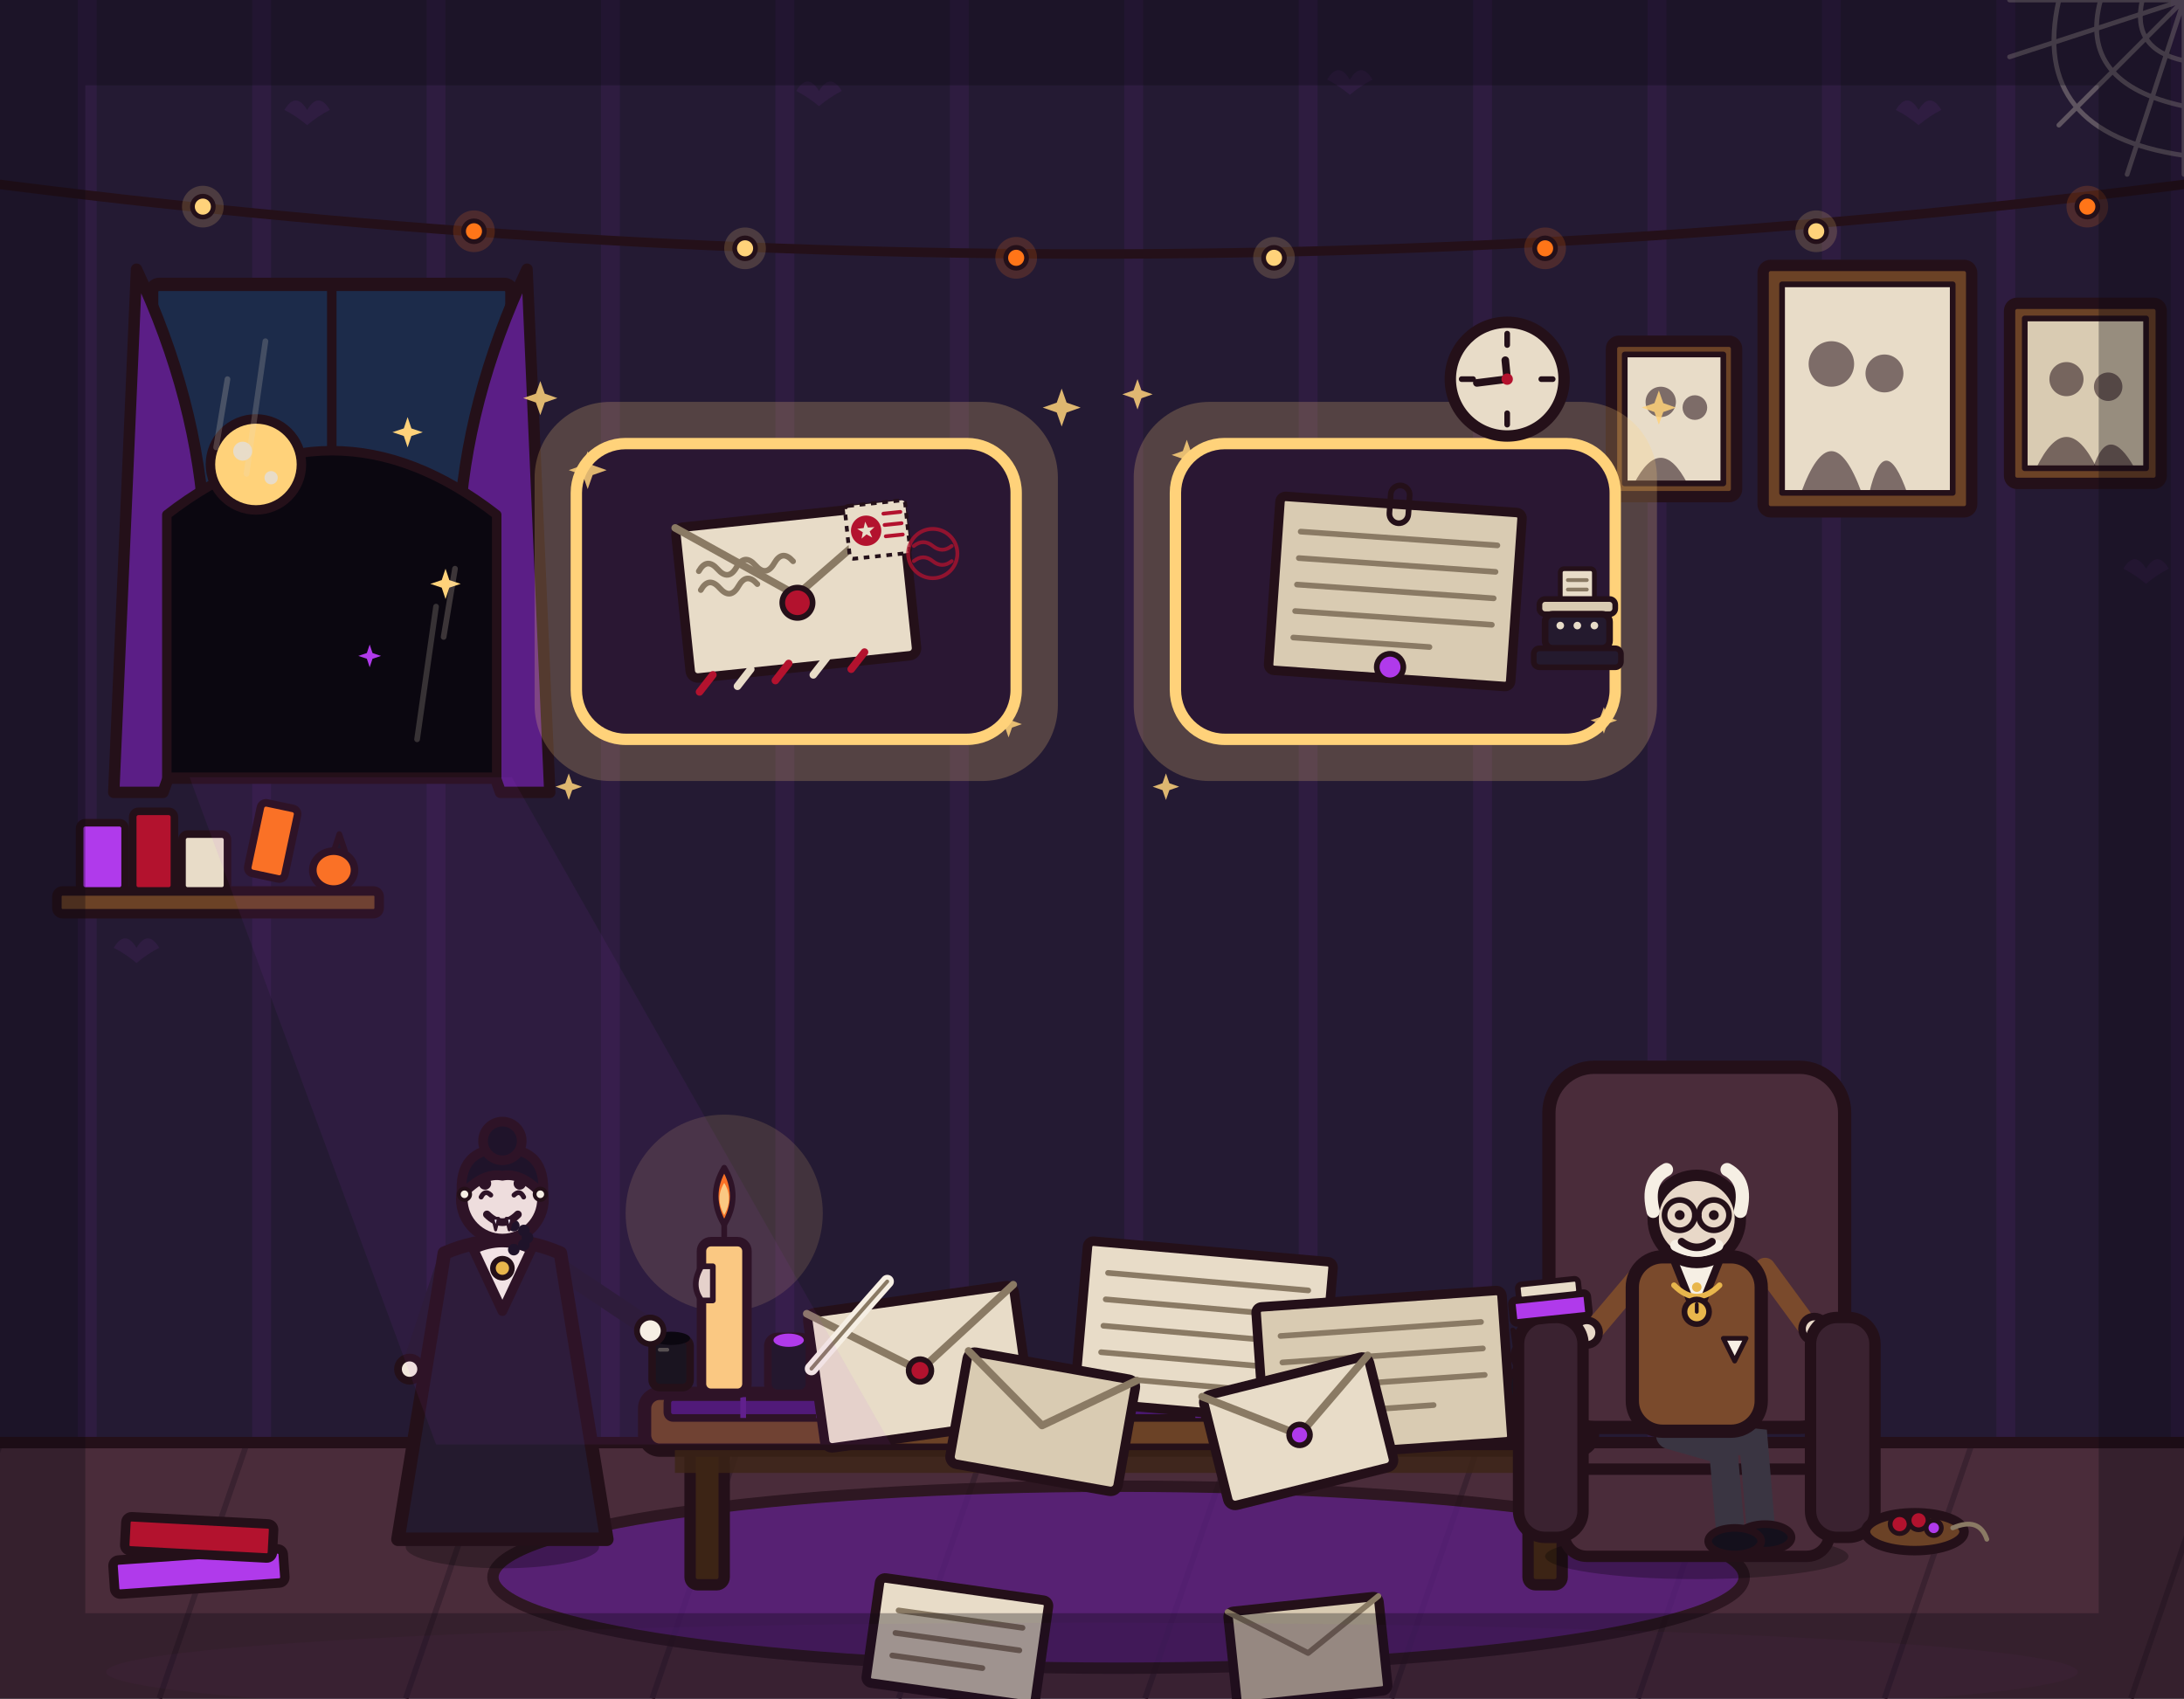
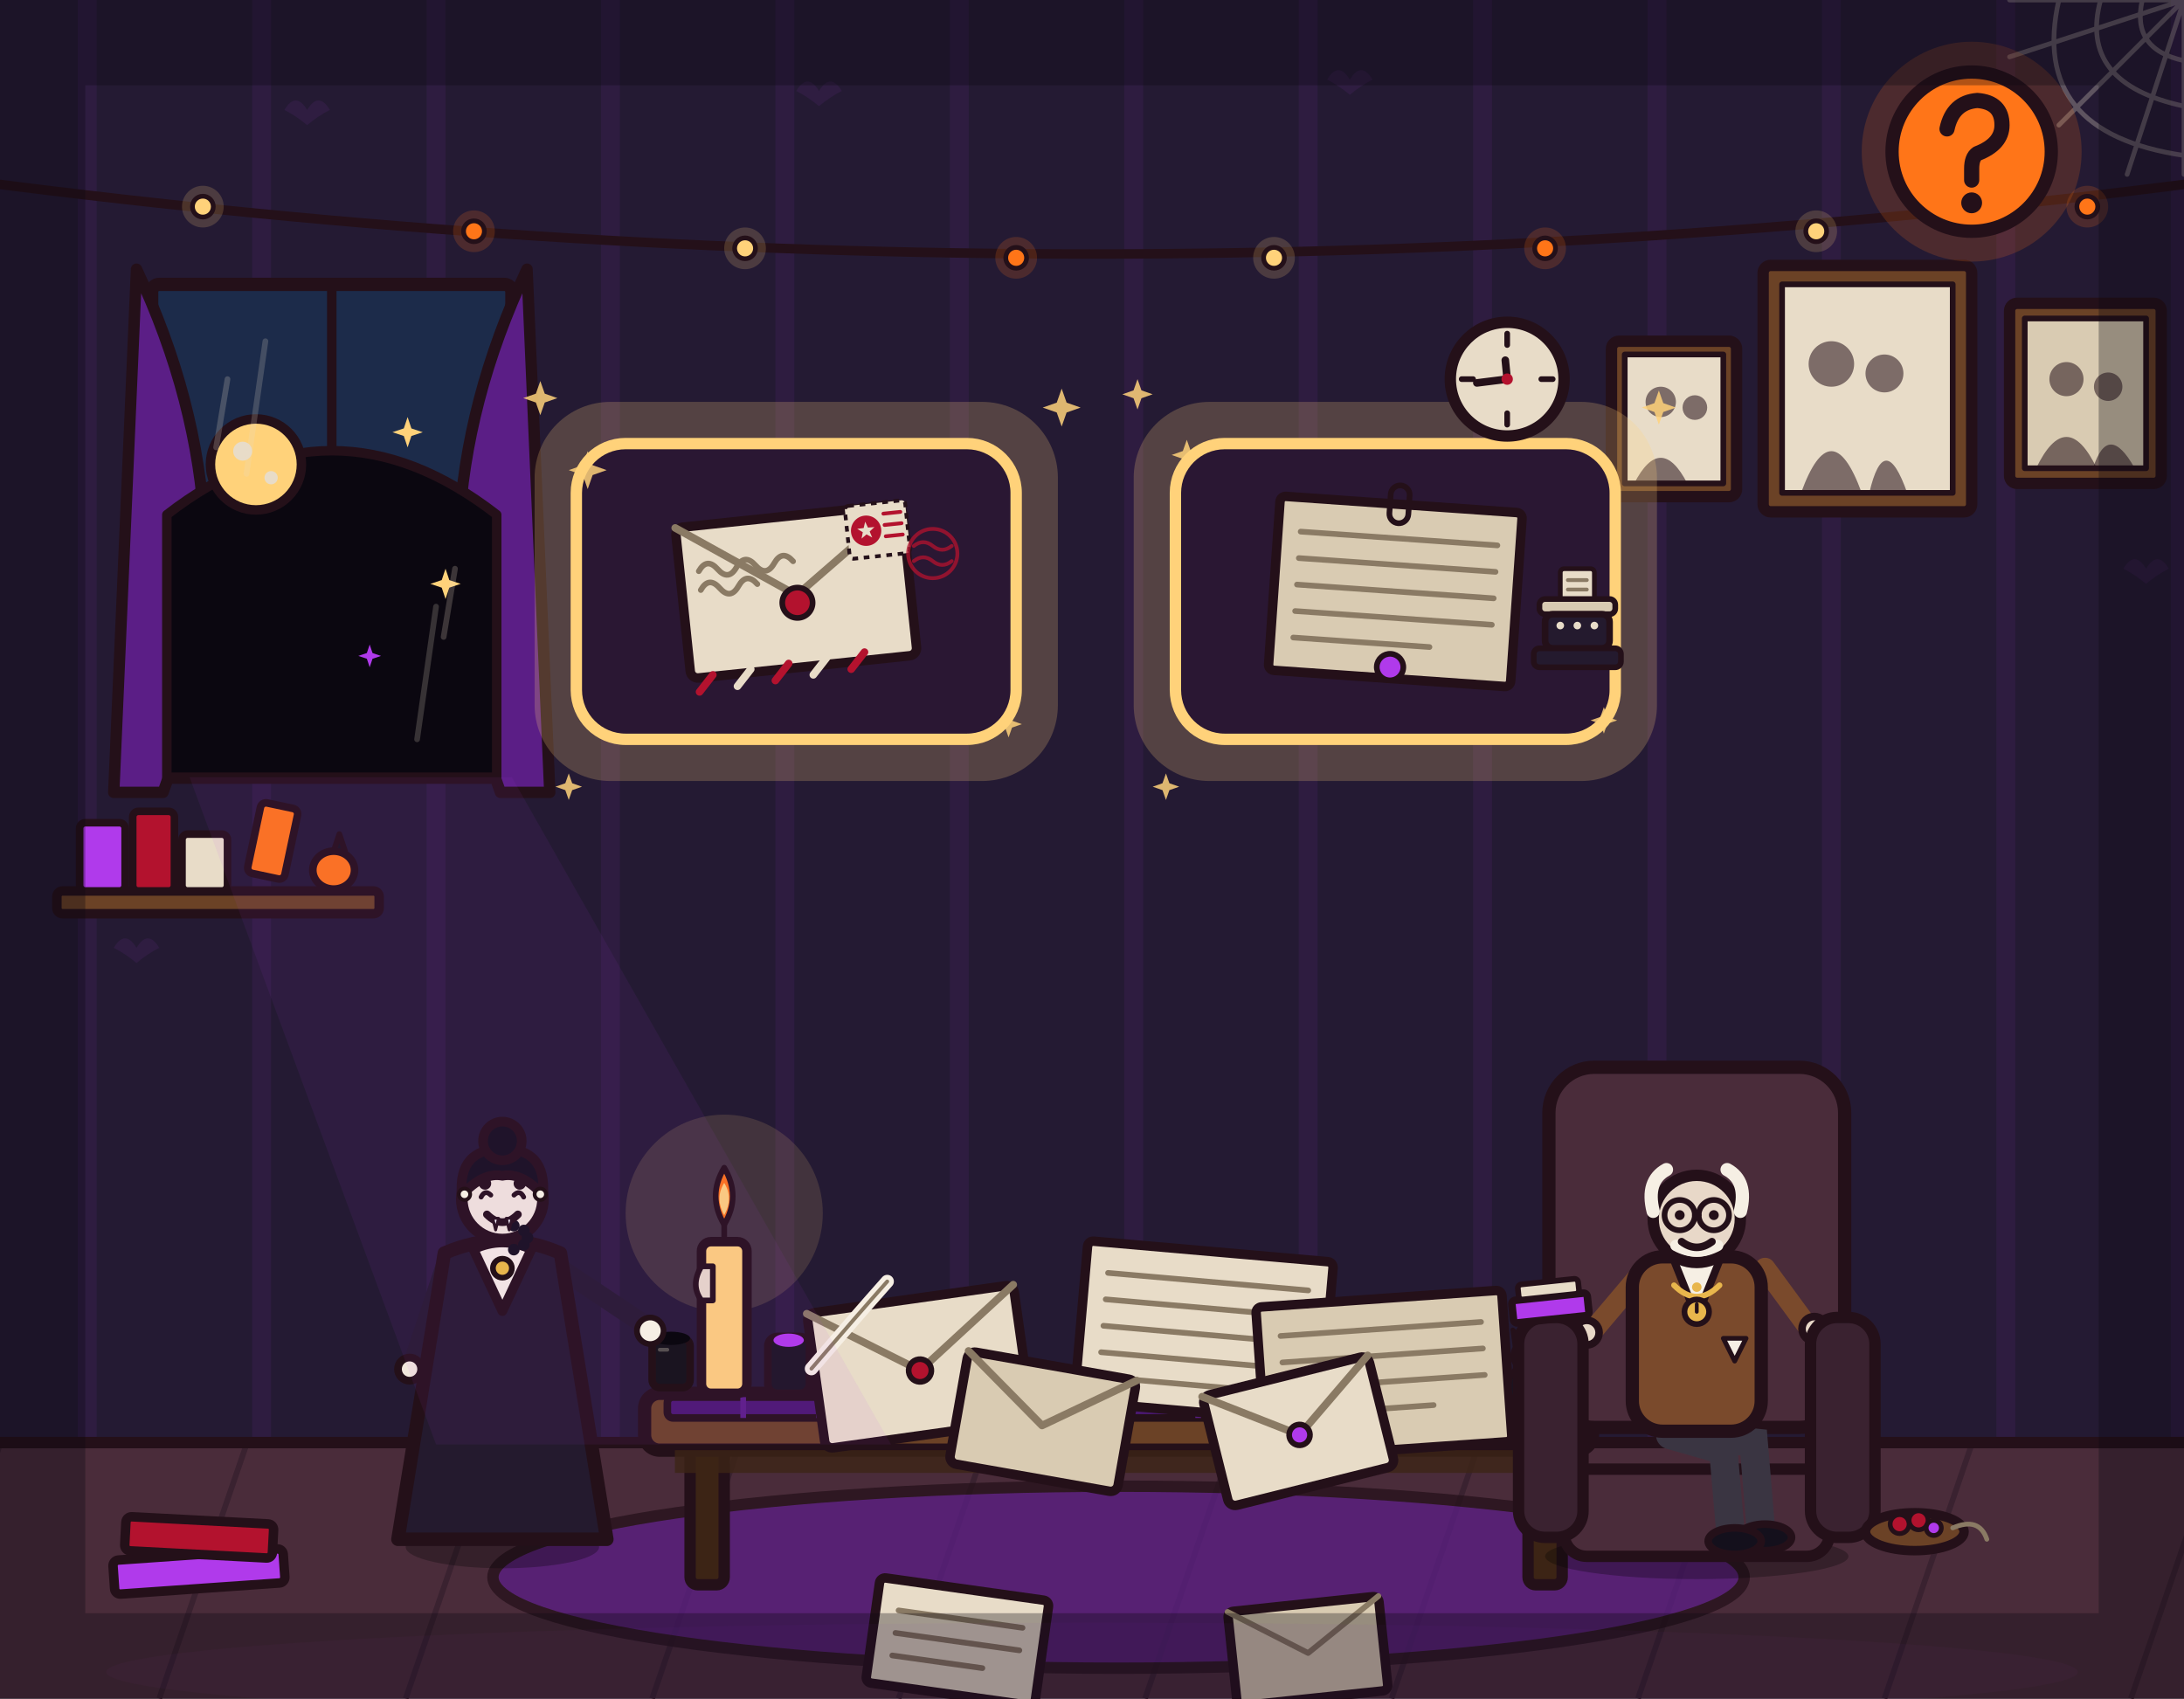
<svg xmlns="http://www.w3.org/2000/svg" viewBox="0 0 1152 896" width="1152" height="896">
  <rect x="0" y="0" width="1152" height="896" fill="#241a33" />
  <path d="M46 0V762M138 0V762M230 0V762M322 0V762M414 0V762M506 0V762M598 0V762M690 0V762M782 0V762M874 0V762M966 0V762M1058 0V762M1150 0V762" stroke="#b03aeb" stroke-width="10" opacity=".07" fill="none" />
  <path d="M-10 96 Q576 172 1162 96" fill="none" stroke="#241019" stroke-width="5" stroke-linecap="round" />
  <g>
    <circle cx="107" cy="109" r="11" fill="#ffd27a" opacity=".18" />
    <circle cx="107" cy="109" r="5.5" fill="#ffd27a" stroke="#241019" stroke-width="2.5" stroke-linejoin="round" />
    <circle cx="250" cy="122" r="11" fill="#ff7518" opacity=".18" />
    <circle cx="250" cy="122" r="5.5" fill="#ff7518" stroke="#241019" stroke-width="2.5" stroke-linejoin="round" />
    <circle cx="393" cy="131" r="11" fill="#ffd27a" opacity=".18" />
    <circle cx="393" cy="131" r="5.5" fill="#ffd27a" stroke="#241019" stroke-width="2.5" stroke-linejoin="round" />
    <circle cx="536" cy="136" r="11" fill="#ff7518" opacity=".18" />
    <circle cx="536" cy="136" r="5.5" fill="#ff7518" stroke="#241019" stroke-width="2.5" stroke-linejoin="round" />
    <circle cx="672" cy="136" r="11" fill="#ffd27a" opacity=".18" />
    <circle cx="672" cy="136" r="5.5" fill="#ffd27a" stroke="#241019" stroke-width="2.5" stroke-linejoin="round" />
    <circle cx="815" cy="131" r="11" fill="#ff7518" opacity=".18" />
    <circle cx="815" cy="131" r="5.5" fill="#ff7518" stroke="#241019" stroke-width="2.5" stroke-linejoin="round" />
    <circle cx="958" cy="122" r="11" fill="#ffd27a" opacity=".18" />
    <circle cx="958" cy="122" r="5.5" fill="#ffd27a" stroke="#241019" stroke-width="2.5" stroke-linejoin="round" />
    <circle cx="1101" cy="109" r="11" fill="#ff7518" opacity=".18" />
    <circle cx="1101" cy="109" r="5.5" fill="#ff7518" stroke="#241019" stroke-width="2.5" stroke-linejoin="round" />
  </g>
  <g>
    <rect x="80" y="150" width="190" height="260" rx="4" fill="#1c2b4a" stroke="#241019" stroke-width="7" stroke-linejoin="round" />
    <line x1="175" y1="150" x2="175" y2="410" stroke="#241019" stroke-width="5" stroke-linecap="round" />
    <line x1="80" y1="280" x2="270" y2="280" stroke="#241019" stroke-width="5" stroke-linecap="round" />
    <path d="M72 142 Q137 280 86 418 L60 418 Z" fill="#5b1e86" stroke="#241019" stroke-width="6" stroke-linejoin="round" />
    <path d="M278 142 Q213 280 264 418 L290 418 Z" fill="#5b1e86" stroke="#241019" stroke-width="6" stroke-linejoin="round" />
    <path d="M88 410 L88 271.5 Q175 204 262 271.5 L262 410 Z" fill="#0b0710" stroke="#241019" stroke-width="5" stroke-linejoin="round" />
    <circle cx="135" cy="245" r="24" fill="#ffd27a" stroke="#241019" stroke-width="5" stroke-linejoin="round" />
    <circle cx="128" cy="238" r="5" fill="#e8dcc8" stroke="none" />
    <circle cx="143" cy="252" r="3.5" fill="#e8dcc8" stroke="none" />
    <path d="M215 220 L217 226 L223 228 L217 230 L215 236 L213 230 L207 228 L213 226 Z" fill="#ffd27a" stroke="none" />
    <path d="M235 300 L237 306 L243 308 L237 310 L235 316 L233 310 L227 308 L233 306 Z" fill="#ffd27a" stroke="none" />
    <path d="M195 340 L196.5 344.5 L201 346 L196.5 347.5 L195 352 L193.5 347.5 L189 346 L193.5 344.5 Z" fill="#b03aeb" stroke="none" />
  </g>
  <g>
    <rect x="930" y="140" width="110" height="130" rx="4" fill="#6b4226" stroke="#241019" stroke-width="6" stroke-linejoin="round" />
    <rect x="940" y="150" width="90" height="110" fill="#e8dcc8" stroke="#241019" stroke-width="3" stroke-linejoin="round" />
    <circle cx="966" cy="192" r="12" fill="#241019" opacity=".55" stroke="none" />
    <circle cx="994" cy="197" r="10" fill="#241019" opacity=".55" stroke="none" />
    <path d="M950 260 Q966 216 982 260 Z" fill="#241019" opacity=".55" stroke="none" />
    <path d="M986 260 Q994 226 1006 260 Z" fill="#241019" opacity=".55" stroke="none" />
    <rect x="1060" y="160" width="80" height="95" rx="4" fill="#6b4226" stroke="#241019" stroke-width="6" stroke-linejoin="round" />
    <rect x="1068" y="168" width="64" height="79" fill="#d9cbb2" stroke="#241019" stroke-width="3" stroke-linejoin="round" />
    <circle cx="1090" cy="200" r="9" fill="#241019" opacity=".55" stroke="none" />
    <circle cx="1112" cy="204" r="7.5" fill="#241019" opacity=".55" stroke="none" />
    <path d="M1074 247 Q1090 214 1106 247 Z" fill="#241019" opacity=".55" stroke="none" />
    <path d="M1104 247 Q1112 222 1126 247 Z" fill="#241019" opacity=".55" stroke="none" />
    <rect x="850" y="180" width="66" height="82" rx="4" fill="#6b4226" stroke="#241019" stroke-width="6" stroke-linejoin="round" />
    <rect x="857" y="187" width="52" height="68" fill="#e8dcc8" stroke="#241019" stroke-width="3" stroke-linejoin="round" />
    <circle cx="876" cy="212" r="8" fill="#241019" opacity=".55" stroke="none" />
    <circle cx="894" cy="215" r="6.5" fill="#241019" opacity=".55" stroke="none" />
    <path d="M862 255 Q876 228 890 255 Z" fill="#241019" opacity=".55" stroke="none" />
  </g>
  <rect x="0" y="760" width="1152" height="136" fill="#4a2c3a" />
  <path d="M0 762 L-46 896M130 762 L84 896M260 762 L214 896M390 762 L344 896M520 762 L474 896M650 762 L604 896M780 762 L734 896M910 762 L864 896M1040 762 L994 896M1170 762 L1124 896" stroke="#3a2230" stroke-width="3" fill="none" />
  <line x1="0" y1="761" x2="1152" y2="761" stroke="#241019" stroke-width="6" stroke-linecap="round" />
  <ellipse cx="590" cy="832" rx="330" ry="48" fill="#5b1e86" stroke="#241019" stroke-width="6" stroke-linejoin="round" opacity=".75" />
  <rect x="364" y="762" width="18" height="74" rx="4" fill="#3c2415" stroke="#241019" stroke-width="6" stroke-linejoin="round" />
  <rect x="806" y="762" width="18" height="74" rx="4" fill="#3c2415" stroke="#241019" stroke-width="6" stroke-linejoin="round" />
  <rect x="340" y="735" width="500" height="30" rx="8" fill="#6b4226" stroke="#241019" stroke-width="7" stroke-linejoin="round" />
  <g>
    <rect x="352" y="737" width="476" height="11" rx="3" fill="#4a1870" stroke="#241019" stroke-width="4" stroke-linejoin="round" />
    <path d="M392 737V748M432 737V748M472 737V748M512 737V748M552 737V748M592 737V748M632 737V748M672 737V748M712 737V748M752 737V748M792 737V748" stroke="#5b1e86" stroke-width="3" />
  </g>
  <rect x="356" y="765" width="468" height="12" fill="#3c2415" opacity=".8" stroke="none" />
  <circle cx="382" cy="640" r="52" fill="#ffd27a" opacity=".14" stroke="none" />
  <rect x="370" y="655" width="24" height="80" rx="5" fill="#ffd27a" stroke="#241019" stroke-width="5" stroke-linejoin="round" />
  <path d="M370 668 Q364 678 370 686 L376 686 L376 668 Z" fill="#e8dcc8" stroke="#241019" stroke-width="3" stroke-linejoin="round" />
  <line x1="382" y1="655" x2="382" y2="646" stroke="#241019" stroke-width="3" stroke-linecap="round" />
  <path d="M382 646 Q373 631 382 616 Q391 631 382 646 Z" fill="#ff7518" stroke="#241019" stroke-width="3" stroke-linejoin="round" />
  <path d="M382 641 Q377 632 382 624 Q387 632 382 641 Z" fill="#ffd27a" stroke="none" />
  <g transform="rotate(-8 485 721)">
    <rect x="430" y="685" width="110" height="72" rx="4" fill="#e8dcc8" stroke="#241019" stroke-width="5" stroke-linejoin="round" />
    <path d="M430 685 L485 723 L540 685" fill="none" stroke="#8a7a64" stroke-width="4" stroke-linecap="round" stroke-linejoin="round" />
    <circle cx="485" cy="723" r="6" fill="#b3122e" stroke="#241019" stroke-width="3" stroke-linejoin="round" />
  </g>
  <g transform="rotate(5 635 702)">
    <rect x="570" y="660" width="130" height="85" rx="3" fill="#e8dcc8" stroke="#241019" stroke-width="5" stroke-linejoin="round" />
    <line x1="582" y1="676" x2="688" y2="676" stroke="#8a7a64" stroke-width="3" stroke-linecap="round" />
    <line x1="582" y1="690" x2="688" y2="690" stroke="#8a7a64" stroke-width="3" stroke-linecap="round" />
    <line x1="582" y1="704" x2="688" y2="704" stroke="#8a7a64" stroke-width="3" stroke-linecap="round" />
    <line x1="582" y1="718" x2="688" y2="718" stroke="#8a7a64" stroke-width="3" stroke-linecap="round" />
    <line x1="582" y1="731" x2="650" y2="731" stroke="#8a7a64" stroke-width="3" stroke-linecap="round" />
  </g>
  <g transform="rotate(-4 730 725)">
    <rect x="665" y="685" width="130" height="80" rx="3" fill="#d9cbb2" stroke="#241019" stroke-width="5" stroke-linejoin="round" />
    <line x1="677" y1="701" x2="783" y2="701" stroke="#8a7a64" stroke-width="3" stroke-linecap="round" />
    <line x1="677" y1="715" x2="783" y2="715" stroke="#8a7a64" stroke-width="3" stroke-linecap="round" />
    <line x1="677" y1="729" x2="783" y2="729" stroke="#8a7a64" stroke-width="3" stroke-linecap="round" />
    <line x1="677" y1="743" x2="755" y2="743" stroke="#8a7a64" stroke-width="3" stroke-linecap="round" />
  </g>
  <g transform="rotate(10 550 750)">
    <rect x="505" y="720" width="90" height="60" rx="4" fill="#d9cbb2" stroke="#241019" stroke-width="5" stroke-linejoin="round" />
    <path d="M505 720 L550 752 L595 720" fill="none" stroke="#8a7a64" stroke-width="4" stroke-linecap="round" stroke-linejoin="round" />
  </g>
  <g transform="rotate(-14 685 755)">
    <rect x="640" y="725" width="90" height="60" rx="4" fill="#e8dcc8" stroke="#241019" stroke-width="5" stroke-linejoin="round" />
    <path d="M640 725 L685 757 L730 725" fill="none" stroke="#8a7a64" stroke-width="4" stroke-linecap="round" stroke-linejoin="round" />
    <circle cx="685" cy="757" r="5.5" fill="#b03aeb" stroke="#241019" stroke-width="3" stroke-linejoin="round" />
  </g>
  <rect x="405" y="705" width="22" height="30" rx="5" fill="#1a1420" stroke="#241019" stroke-width="4" stroke-linejoin="round" />
  <ellipse cx="416" cy="707" rx="8" ry="3.5" fill="#b03aeb" stroke="none" />
  <path d="M428 722 Q452 694 468 676" fill="none" stroke="#f6efe4" stroke-width="7" stroke-linecap="round" />
  <path d="M428 722 Q452 694 468 676" fill="none" stroke="#8a7a64" stroke-width="2" stroke-linecap="round" />
  <g transform="translate(806 740) scale(.62)">
    <path d="M14 -6 Q34 -10 30 -34" fill="none" stroke="#1a1420" stroke-width="7" stroke-linecap="round" />
    <ellipse cx="0" cy="-14" rx="16" ry="20" fill="#1a1420" stroke="#241019" stroke-width="4" stroke-linejoin="round" />
    <circle cx="0" cy="-40" r="13" fill="#1a1420" stroke="#241019" stroke-width="4" stroke-linejoin="round" />
    <path d="M-11 -48 L-13 -62 L-2 -52 Z" fill="#1a1420" stroke="#241019" stroke-width="4" stroke-linejoin="round" />
    <path d="M11 -48 L13 -62 L2 -52 Z" fill="#1a1420" stroke="#241019" stroke-width="4" stroke-linejoin="round" />
    <circle cx="-5" cy="-41" r="2.4" fill="#ffd27a" stroke="none" />
    <circle cx="5" cy="-41" r="2.4" fill="#ffd27a" stroke="none" />
    <circle cx="0" cy="-22" r="5" fill="#ffd27a" stroke="#241019" stroke-width="2.5" stroke-linejoin="round" />
  </g>
  <g>
    <rect x="282" y="212" width="276" height="200" rx="40" fill="#ffd27a" opacity=".22" stroke="none" />
    <rect x="304" y="234" width="232" height="156" rx="26" fill="#2a1733" stroke="#ffd27a" stroke-width="6" stroke-linejoin="round" />
    <g transform="rotate(-6 420 312)">
      <rect x="360" y="272" width="120" height="80" rx="4" fill="#e8dcc8" stroke="#241019" stroke-width="5" stroke-linejoin="round" />
      <path d="M360 272 L420 314 L480 272" fill="none" stroke="#8a7a64" stroke-width="4" stroke-linecap="round" stroke-linejoin="round" />
      <path d="M370 296 q5 -7 10 0 t10 0 t10 0 t10 0 t10 0" fill="none" stroke="#8a7a64" stroke-width="3" stroke-linecap="round" />
      <path d="M370 306 q5 -7 10 0 t10 0 t10 0" fill="none" stroke="#8a7a64" stroke-width="3" stroke-linecap="round" />
      <circle cx="420" cy="318" r="8" fill="#b3122e" stroke="#241019" stroke-width="3" stroke-linejoin="round" />
      <g transform="translate(466 284)">
        <rect x="-16" y="-14" width="32" height="28" rx="2" fill="#e8dcc8" stroke="#241019" stroke-width="2" stroke-dasharray="3 3" stroke-linejoin="round" />
        <circle cx="-6" cy="0" r="8" fill="#b3122e" stroke="none" />
        <path transform="translate(-6 0) scale(.8)" d="M0 -6 L1.41 -1.94 L5.71 -1.85 L2.28 .74 L3.53 4.85 L0 2.4 L-3.53 4.85 L-2.28 .74 L-5.71 -1.85 L-1.41 -1.94 Z" fill="#e8dcc8" stroke="none" />
        <line x1="4" y1="-8" x2="13" y2="-8" stroke="#b3122e" stroke-width="2" stroke-linecap="round" />
        <line x1="4" y1="-2" x2="13" y2="-2" stroke="#b3122e" stroke-width="2" stroke-linecap="round" />
        <line x1="4" y1="4" x2="13" y2="4" stroke="#b3122e" stroke-width="2" stroke-linecap="round" />
      </g>
    </g>
    <path d="M310 238 L312.6 245.4 L320 248 L312.6 250.6 L310 258 L307.4 250.6 L300 248 L307.4 245.4 Z" fill="#ffd27a" stroke="none" opacity=".85" />
    <path transform="translate(532 382) scale(.7)" d="M0 -10 L2.6 -2.6 L10 0 L2.6 2.6 L0 10 L-2.6 2.6 L-10 0 L-2.6 -2.6 Z" fill="#ffd27a" stroke="none" opacity=".85" />
  </g>
  <g>
    <rect x="598" y="212" width="276" height="200" rx="40" fill="#ffd27a" opacity=".22" stroke="none" />
    <rect x="620" y="234" width="232" height="156" rx="26" fill="#2a1733" stroke="#ffd27a" stroke-width="6" stroke-linejoin="round" />
    <g transform="rotate(4 736 312)">
      <rect x="672" y="266" width="128" height="92" rx="3" fill="#d9cbb2" stroke="#241019" stroke-width="5" stroke-linejoin="round" />
      <line x1="684" y1="284" x2="788" y2="284" stroke="#8a7a64" stroke-width="3" stroke-linecap="round" />
      <line x1="684" y1="298" x2="788" y2="298" stroke="#8a7a64" stroke-width="3" stroke-linecap="round" />
      <line x1="684" y1="312" x2="788" y2="312" stroke="#8a7a64" stroke-width="3" stroke-linecap="round" />
      <line x1="684" y1="326" x2="788" y2="326" stroke="#8a7a64" stroke-width="3" stroke-linecap="round" />
      <line x1="684" y1="340" x2="756" y2="340" stroke="#8a7a64" stroke-width="3" stroke-linecap="round" />
      <rect x="730" y="256" width="10" height="20" rx="5" fill="none" stroke="#241019" stroke-width="3" stroke-linejoin="round" />
      <circle cx="736" cy="352" r="7" fill="#b03aeb" stroke="#241019" stroke-width="3" stroke-linejoin="round" />
    </g>
    <path transform="translate(626 240) scale(.8)" d="M0 -10 L2.6 -2.6 L10 0 L2.6 2.6 L0 10 L-2.6 2.6 L-10 0 L-2.6 -2.6 Z" fill="#ffd27a" stroke="none" opacity=".85" />
    <path transform="translate(846 380) scale(.7)" d="M0 -10 L2.6 -2.6 L10 0 L2.6 2.6 L0 10 L-2.6 2.6 L-10 0 L-2.6 -2.6 Z" fill="#ffd27a" stroke="none" opacity=".85" />
  </g>
  <g transform="translate(265 812) scale(1.02)">
    <ellipse cx="0" cy="4" rx="50" ry="11" fill="#000000" stroke="none" opacity=".28" />
    <path d="M-30 -140 L-46 -92" fill="none" stroke="#241a2e" stroke-width="10" stroke-linecap="round" />
    <circle cx="-48" cy="-88" r="6" fill="#f2e8dc" stroke="#241019" stroke-width="4" stroke-linejoin="round" />
    <path d="M30 -140 L72 -112" fill="none" stroke="#241a2e" stroke-width="10" stroke-linecap="round" />
    <circle cx="76" cy="-108" r="6" fill="#f2e8dc" stroke="#241019" stroke-width="4" stroke-linejoin="round" />
    <path d="M-30 -148 L-54 0 L54 0 L30 -148 Q0 -161 -30 -148 Z" fill="#241a2e" stroke="#241019" stroke-width="7" stroke-linejoin="round" />
    <path d="M-15 -150 L0 -118 L15 -150 Q0 -157 -15 -150 Z" fill="#f6efe4" stroke="#241019" stroke-width="5" stroke-linejoin="round" />
    <circle cx="0" cy="-176" r="21" fill="#f2e8dc" stroke="#241019" stroke-width="6" stroke-linejoin="round" />
    <path d="M-21 -178 Q-23 -202 0 -202 Q23 -202 21 -178 Q10 -190 0 -188 Q-10 -190 -21 -178 Z" fill="#14101c" stroke="#241019" stroke-width="5" stroke-linejoin="round" />
    <circle cx="0" cy="-206" r="10" fill="#14101c" stroke="#241019" stroke-width="5" stroke-linejoin="round" />
    <circle cx="5.9" cy="-149.8" r="3" fill="#14101c" stroke="none" />
    <circle cx="11.1" cy="-152.3" r="3" fill="#14101c" stroke="none" />
    <circle cx="13" cy="-156" r="3" fill="#14101c" stroke="none" />
    <circle cx="11.1" cy="-159.7" r="3" fill="#14101c" stroke="none" />
    <circle cx="5.9" cy="-162.2" r="3" fill="#14101c" stroke="none" />
    <circle cx="-9" cy="-184" r="3.2" fill="#241019" stroke="none" />
    <circle cx="9" cy="-184" r="3.2" fill="#241019" stroke="none" />
    <path d="M-11 -177 Q-9 -181 -6 -178" fill="none" stroke="#241019" stroke-width="2.5" stroke-linecap="round" />
    <path d="M6 -178 Q9 -181 11 -177" fill="none" stroke="#241019" stroke-width="2.5" stroke-linecap="round" />
    <path d="M-8 -168 Q0 -160 8 -168" fill="none" stroke="#241019" stroke-width="4" stroke-linecap="round" />
    <path d="M-5 -166 L-2 -166 L-3.5 -160 Z" fill="#ffffff" stroke="#241019" stroke-width="1.5" stroke-linejoin="round" />
    <path d="M2 -166 L5 -166 L3.5 -160 Z" fill="#ffffff" stroke="#241019" stroke-width="1.5" stroke-linejoin="round" />
  </g>
  <g transform="translate(895 815)">
    <ellipse cx="0" cy="6" rx="80" ry="12" fill="#000000" stroke="none" opacity=".28" />
    <rect x="-78" y="-252" width="156" height="190" rx="24" fill="#4a2c3a" stroke="#241019" stroke-width="7" stroke-linejoin="round" />
    <rect x="-70" y="-40" width="140" height="46" rx="12" fill="#4a2c3a" stroke="#241019" stroke-width="6" stroke-linejoin="round" />
    <g transform="scale(1.0)">
      <path d="M-8 -58 L30 -54 L34 -6" fill="none" stroke="#3a3542" stroke-width="15" stroke-linecap="round" />
      <path d="M-14 -58 L14 -50 L18 -4" fill="none" stroke="#3a3542" stroke-width="15" stroke-linecap="round" />
      <ellipse cx="36" cy="-4" rx="14" ry="7" fill="#14101c" stroke="#241019" stroke-width="4" stroke-linejoin="round" />
      <ellipse cx="20" cy="-2" rx="14" ry="7" fill="#14101c" stroke="#241019" stroke-width="4" stroke-linejoin="round" />
      <path d="M36 -146 L58 -116" fill="none" stroke="#7a4a2c" stroke-width="11" stroke-linecap="round" />
      <circle cx="62" cy="-114" r="6.5" fill="#e8d8c8" stroke="#241019" stroke-width="4" stroke-linejoin="round" />
      <path d="M-32 -140 L-54 -114" fill="none" stroke="#7a4a2c" stroke-width="11" stroke-linecap="round" />
      <circle cx="-58" cy="-112" r="6.5" fill="#e8d8c8" stroke="#241019" stroke-width="4" stroke-linejoin="round" />
      <rect x="-34" y="-152" width="68" height="92" rx="16" fill="#7a4a2c" stroke="#241019" stroke-width="7" stroke-linejoin="round" />
      <path d="M-12 -150 L0 -120 L12 -150 Z" fill="#f6efe4" stroke="#241019" stroke-width="4" stroke-linejoin="round" />
      <circle cx="0" cy="-136" r="2.5" fill="#e8b64c" stroke="none" />
      <circle cx="0" cy="-122" r="2.5" fill="#e8b64c" stroke="none" />
      <circle cx="0" cy="-172" r="23" fill="#e8d8c8" stroke="#241019" stroke-width="6" stroke-linejoin="round" />
      <path d="M-23 -176 Q-27 -192 -16 -198" fill="none" stroke="#f6efe4" stroke-width="7" stroke-linecap="round" />
      <path d="M23 -176 Q27 -192 16 -198" fill="none" stroke="#f6efe4" stroke-width="7" stroke-linecap="round" />
      <circle cx="-9" cy="-174" r="2.6" fill="#241019" stroke="none" />
      <circle cx="9" cy="-174" r="2.6" fill="#241019" stroke="none" />
      <circle cx="-9" cy="-174" r="8" fill="none" stroke="#241019" stroke-width="3" />
      <circle cx="9" cy="-174" r="8" fill="none" stroke="#241019" stroke-width="3" />
      <line x1="-1" y1="-174" x2="1" y2="-174" stroke="#241019" stroke-width="3" stroke-linecap="round" />
      <path d="M-11 -158 Q0 -152 11 -158" fill="none" stroke="#f6efe4" stroke-width="6" stroke-linecap="round" />
      <path d="M-8 -160 Q0 -154 8 -160" fill="none" stroke="#241019" stroke-width="4" stroke-linecap="round" />
    </g>
    <rect x="-94" y="-120" width="34" height="116" rx="14" fill="#3a2230" stroke="#241019" stroke-width="6" stroke-linejoin="round" />
    <rect x="60" y="-120" width="34" height="116" rx="14" fill="#3a2230" stroke="#241019" stroke-width="6" stroke-linejoin="round" />
  </g>
  <g>
    <g fill="#b03aeb" opacity=".08">
      <path d="M150 58 q6 -10 12 0 q6 -10 12 0 q-6 3 -12 8 q-6 -5 -12 -8 Z" />
      <path d="M420 48 q6 -10 12 0 q6 -10 12 0 q-6 3 -12 8 q-6 -5 -12 -8 Z" />
      <path d="M700 42 q6 -10 12 0 q6 -10 12 0 q-6 3 -12 8 q-6 -5 -12 -8 Z" />
      <path d="M1000 58 q6 -10 12 0 q6 -10 12 0 q-6 3 -12 8 q-6 -5 -12 -8 Z" />
      <path d="M1120 300 q6 -10 12 0 q6 -10 12 0 q-6 3 -12 8 q-6 -5 -12 -8 Z" />
      <path d="M60 500 q6 -10 12 0 q6 -10 12 0 q-6 3 -12 8 q-6 -5 -12 -8 Z" />
    </g>
    <g fill="none" stroke="#e8dcc8" stroke-width="2.5" opacity=".3" stroke-linecap="round">
      <path d="M1152 0 L1060 0 M1152 0 L1152 92 M1152 0 L1086 66 M1152 0 L1060 30 M1152 0 L1122 92" />
      <path d="M1130 0 Q1124 26 1152 32 M1108 0 Q1096 44 1152 56 M1086 0 Q1070 70 1152 82" />
    </g>
    <g stroke-linejoin="round" stroke-linecap="round">
      <rect x="30" y="470" width="170" height="12" rx="3" fill="#6b4226" stroke="#241019" stroke-width="5" />
      <rect x="42" y="434" width="24" height="36" rx="3" fill="#b03aeb" stroke="#241019" stroke-width="4" />
      <rect x="70" y="428" width="22" height="42" rx="3" fill="#b3122e" stroke="#241019" stroke-width="4" />
      <rect x="96" y="440" width="24" height="30" rx="3" fill="#e8dcc8" stroke="#241019" stroke-width="4" />
      <g transform="rotate(12 140 452)">
        <rect x="132" y="424" width="20" height="38" rx="3" fill="#ff7518" stroke="#241019" stroke-width="4" />
      </g>
      <ellipse cx="176" cy="459" rx="11" ry="10" fill="#ff7518" stroke="#241019" stroke-width="4" />
      <path d="M176 449 L179 440 L182 449 Z" fill="#1a1420" stroke="#241019" stroke-width="3" />
    </g>
    <polygon points="100,410 270,410 470,762 230,762" fill="#b03aeb" opacity=".07" />
    <g stroke="#e8dcc8" stroke-width="3" opacity=".22" stroke-linecap="round">
      <line x1="120" y1="200" x2="114" y2="236" />
      <line x1="240" y1="300" x2="234" y2="336" />
    </g>
    <g stroke-linejoin="round" stroke-linecap="round">
      <g transform="rotate(8 505 866)">
        <rect x="460" y="838" width="90" height="56" rx="3" fill="#e8dcc8" stroke="#241019" stroke-width="5" />
        <line x1="472" y1="854" x2="538" y2="854" stroke="#8a7a64" stroke-width="3" stroke-linecap="round" />
        <line x1="472" y1="866" x2="538" y2="866" stroke="#8a7a64" stroke-width="3" stroke-linecap="round" />
        <line x1="472" y1="878" x2="520" y2="878" stroke="#8a7a64" stroke-width="3" stroke-linecap="round" />
      </g>
      <g transform="rotate(-6 690 872)">
        <rect x="650" y="846" width="80" height="50" rx="3" fill="#d9cbb2" stroke="#241019" stroke-width="5" />
        <path d="M650 846 L690 872 L730 846" fill="none" stroke="#8a7a64" stroke-width="3" />
      </g>
      <g transform="rotate(-4 105 830)">
        <rect x="60" y="820" width="90" height="18" rx="3" fill="#b03aeb" stroke="#241019" stroke-width="5" />
      </g>
      <g transform="rotate(3 105 812)">
        <rect x="66" y="802" width="78" height="18" rx="3" fill="#b3122e" stroke="#241019" stroke-width="5" />
      </g>
    </g>
    <circle cx="265" cy="669" r="5" fill="#e8b64c" stroke="#241019" stroke-width="3" />
    <circle cx="343" cy="702" r="4" fill="none" stroke="#f6efe4" stroke-width="2.5" />
    <path d="M883 678 Q895 690 907 678" fill="none" stroke="#e8b64c" stroke-width="3" stroke-linecap="round" />
    <circle cx="895" cy="692" r="6.5" fill="#e8b64c" stroke="#241019" stroke-width="3" />
    <line x1="895" y1="692" x2="895" y2="688" stroke="#241019" stroke-width="2" stroke-linecap="round" />
    <ellipse cx="576" cy="882" rx="520" ry="26" fill="#b03aeb" opacity=".05" />
  </g>
  <g>
    <circle cx="492" cy="292" r="13" fill="none" stroke="#b3122e" stroke-width="2" opacity=".75" />
    <path d="M482 288 q5 -4 10 0 q5 4 10 0 M482 296 q5 -4 10 0 q5 4 10 0" fill="none" stroke="#b3122e" stroke-width="2" opacity=".75" stroke-linecap="round" />
    <g stroke-width="4" stroke-linecap="round">
      <line x1="376" y1="356" x2="369" y2="365" stroke="#b3122e" />
      <line x1="396" y1="353" x2="389" y2="362" stroke="#e8dcc8" />
      <line x1="416" y1="350" x2="409" y2="359" stroke="#b3122e" />
      <line x1="436" y1="347" x2="429" y2="356" stroke="#e8dcc8" />
      <line x1="456" y1="344" x2="449" y2="353" stroke="#b3122e" />
    </g>
    <g transform="translate(832 330)" stroke-linejoin="round" stroke-linecap="round">
      <rect x="-9" y="-30" width="18" height="18" rx="2" fill="#e8dcc8" stroke="#241019" stroke-width="2.5" />
      <line x1="-5" y1="-24" x2="5" y2="-24" stroke="#8a7a64" stroke-width="2" />
      <line x1="-5" y1="-19" x2="5" y2="-19" stroke="#8a7a64" stroke-width="2" />
      <rect x="-20" y="-14" width="40" height="8" rx="3" fill="#d9cbb2" stroke="#241019" stroke-width="3" />
      <rect x="-17" y="-6" width="34" height="18" rx="4" fill="#241a2e" stroke="#241019" stroke-width="3.5" />
      <rect x="-23" y="12" width="46" height="10" rx="3" fill="#241a2e" stroke="#241019" stroke-width="3" />
      <circle cx="-9" cy="0" r="2" fill="#e8dcc8" />
      <circle cx="0" cy="0" r="2" fill="#e8dcc8" />
      <circle cx="9" cy="0" r="2" fill="#e8dcc8" />
    </g>
    <g fill="#ffd27a" opacity=".85">
      <path transform="translate(285 210) scale(.9)" d="M0 -10 L2.6 -2.6 L10 0 L2.6 2.6 L0 10 L-2.6 2.6 L-10 0 L-2.6 -2.6 Z" />
      <path transform="translate(560 215)" d="M0 -10 L2.6 -2.6 L10 0 L2.6 2.6 L0 10 L-2.6 2.6 L-10 0 L-2.6 -2.6 Z" />
      <path transform="translate(300 415) scale(.7)" d="M0 -10 L2.6 -2.6 L10 0 L2.6 2.6 L0 10 L-2.6 2.6 L-10 0 L-2.6 -2.6 Z" />
      <path transform="translate(600 208) scale(.8)" d="M0 -10 L2.6 -2.6 L10 0 L2.6 2.6 L0 10 L-2.6 2.6 L-10 0 L-2.6 -2.6 Z" />
      <path transform="translate(875 215) scale(.9)" d="M0 -10 L2.6 -2.6 L10 0 L2.6 2.6 L0 10 L-2.6 2.6 L-10 0 L-2.6 -2.6 Z" />
      <path transform="translate(615 415) scale(.7)" d="M0 -10 L2.6 -2.6 L10 0 L2.6 2.6 L0 10 L-2.6 2.6 L-10 0 L-2.6 -2.6 Z" />
    </g>
    <g stroke-linejoin="round" stroke-linecap="round">
      <circle cx="795" cy="200" r="30" fill="#e8dcc8" stroke="#241019" stroke-width="6" />
      <line x1="795" y1="176" x2="795" y2="182" stroke="#241019" stroke-width="3" />
      <line x1="795" y1="218" x2="795" y2="224" stroke="#241019" stroke-width="3" />
      <line x1="771" y1="200" x2="777" y2="200" stroke="#241019" stroke-width="3" />
      <line x1="813" y1="200" x2="819" y2="200" stroke="#241019" stroke-width="3" />
      <line x1="795" y1="200" x2="779" y2="202" stroke="#241019" stroke-width="4" />
      <line x1="795" y1="200" x2="794" y2="190" stroke="#241019" stroke-width="4" />
      <circle cx="795" cy="200" r="3" fill="#b3122e" />
    </g>
    <g stroke-linejoin="round" stroke-linecap="round">
      <ellipse cx="1010" cy="808" rx="26" ry="10" fill="#6b4226" stroke="#241019" stroke-width="5" />
      <circle cx="1002" cy="804" r="5" fill="#b3122e" stroke="#241019" stroke-width="2.5" />
      <circle cx="1012" cy="802" r="5" fill="#b3122e" stroke="#241019" stroke-width="2.5" />
      <circle cx="1020" cy="806" r="4" fill="#b03aeb" stroke="#241019" stroke-width="2.5" />
      <path d="M1030 806 Q1044 800 1048 812" fill="none" stroke="#8a7a64" stroke-width="2.5" />
    </g>
    <g stroke-linejoin="round" stroke-linecap="round">
      <rect x="344" y="706" width="20" height="26" rx="4" fill="#1a1420" stroke="#241019" stroke-width="4" />
      <ellipse cx="354" cy="706" rx="10" ry="3.5" fill="#0b0710" />
      <line x1="348" y1="712" x2="352" y2="712" stroke="#e8dcc8" stroke-width="2" opacity=".3" stroke-linecap="round" />
    </g>
    <circle cx="245" cy="630" r="3" fill="#f6efe4" stroke="#241019" stroke-width="2" />
    <circle cx="285" cy="630" r="3" fill="#f6efe4" stroke="#241019" stroke-width="2" />
    <circle cx="343" cy="702" r="7" fill="#f6efe4" stroke="#241019" stroke-width="3" />
    <path d="M909 706 L921 706 L915 718 Z" fill="#f6efe4" stroke="#241019" stroke-width="2.5" stroke-linejoin="round" />
    <g transform="translate(818 692) rotate(-6)" stroke-linejoin="round" stroke-linecap="round">
      <rect x="-20" y="-8" width="40" height="12" rx="2" fill="#b03aeb" stroke="#241019" stroke-width="4" />
      <rect x="-16" y="-16" width="32" height="8" rx="2" fill="#e8dcc8" stroke="#241019" stroke-width="3" />
    </g>
    <g transform="translate(158 320) scale(1.2)">
      <path d="M0 0 Q6 -12 12 -2 Q18 -12 24 0 Q18 3 12 8 Q6 3 0 0 Z" fill="#0b0710" />
    </g>
    <g stroke="#e8dcc8" stroke-width="3" opacity=".2" stroke-linecap="round">
      <line x1="140" y1="180" x2="130" y2="250" />
      <line x1="230" y1="320" x2="220" y2="390" />
    </g>
  </g>
+   <g stroke-linejoin="round" stroke-linecap="round">
+     <circle cx="1040" cy="80" r="58" fill="#ff7518" opacity=".18" stroke="none" />
+     <circle cx="1040" cy="80" r="42" fill="#ff7518" stroke="#241019" stroke-width="7" />
+     <path d="M1027 68 Q1030 54 1043 53 Q1056 54 1056 66 Q1056 76 1043 81 Q1040 83 1040 89 L1040 95" fill="none" stroke="#241019" stroke-width="8" />
+     <circle cx="1040" cy="107" r="5.5" fill="#241019" stroke="none" />
+   </g>
  <rect x="0" y="0" width="1152" height="896" fill="none" stroke="#0b0710" stroke-width="90" opacity=".32" />
</svg>
